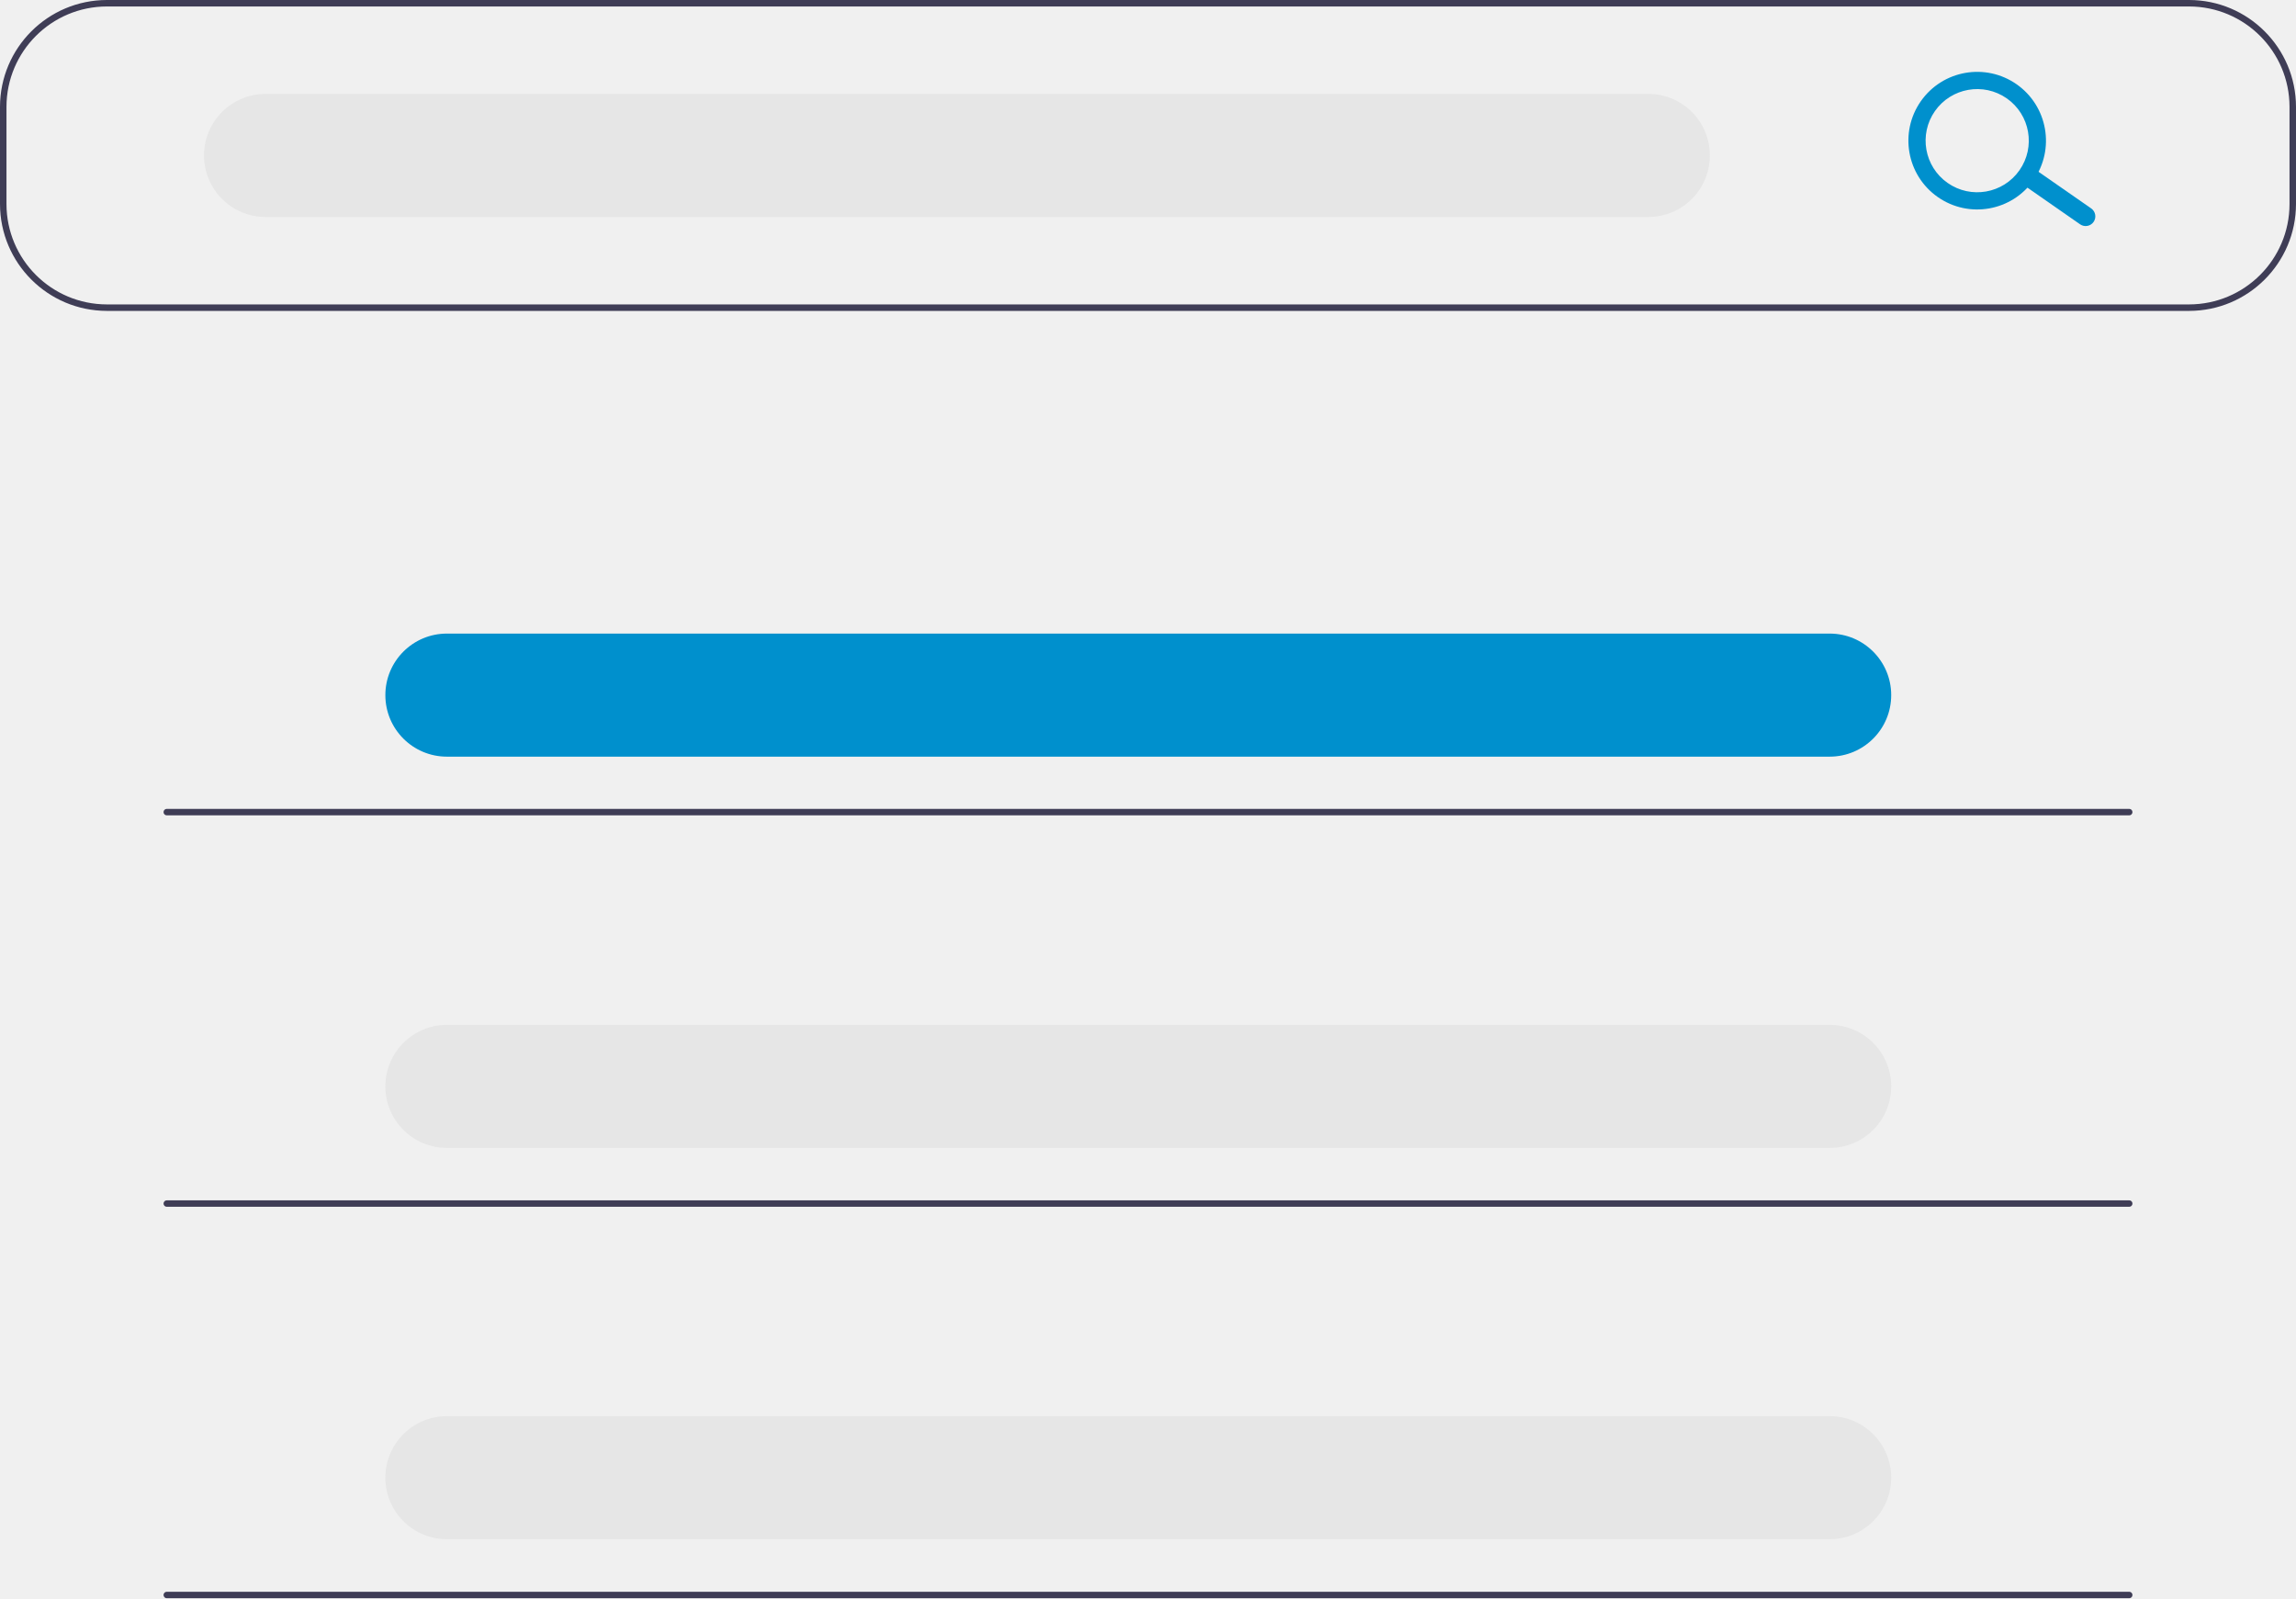
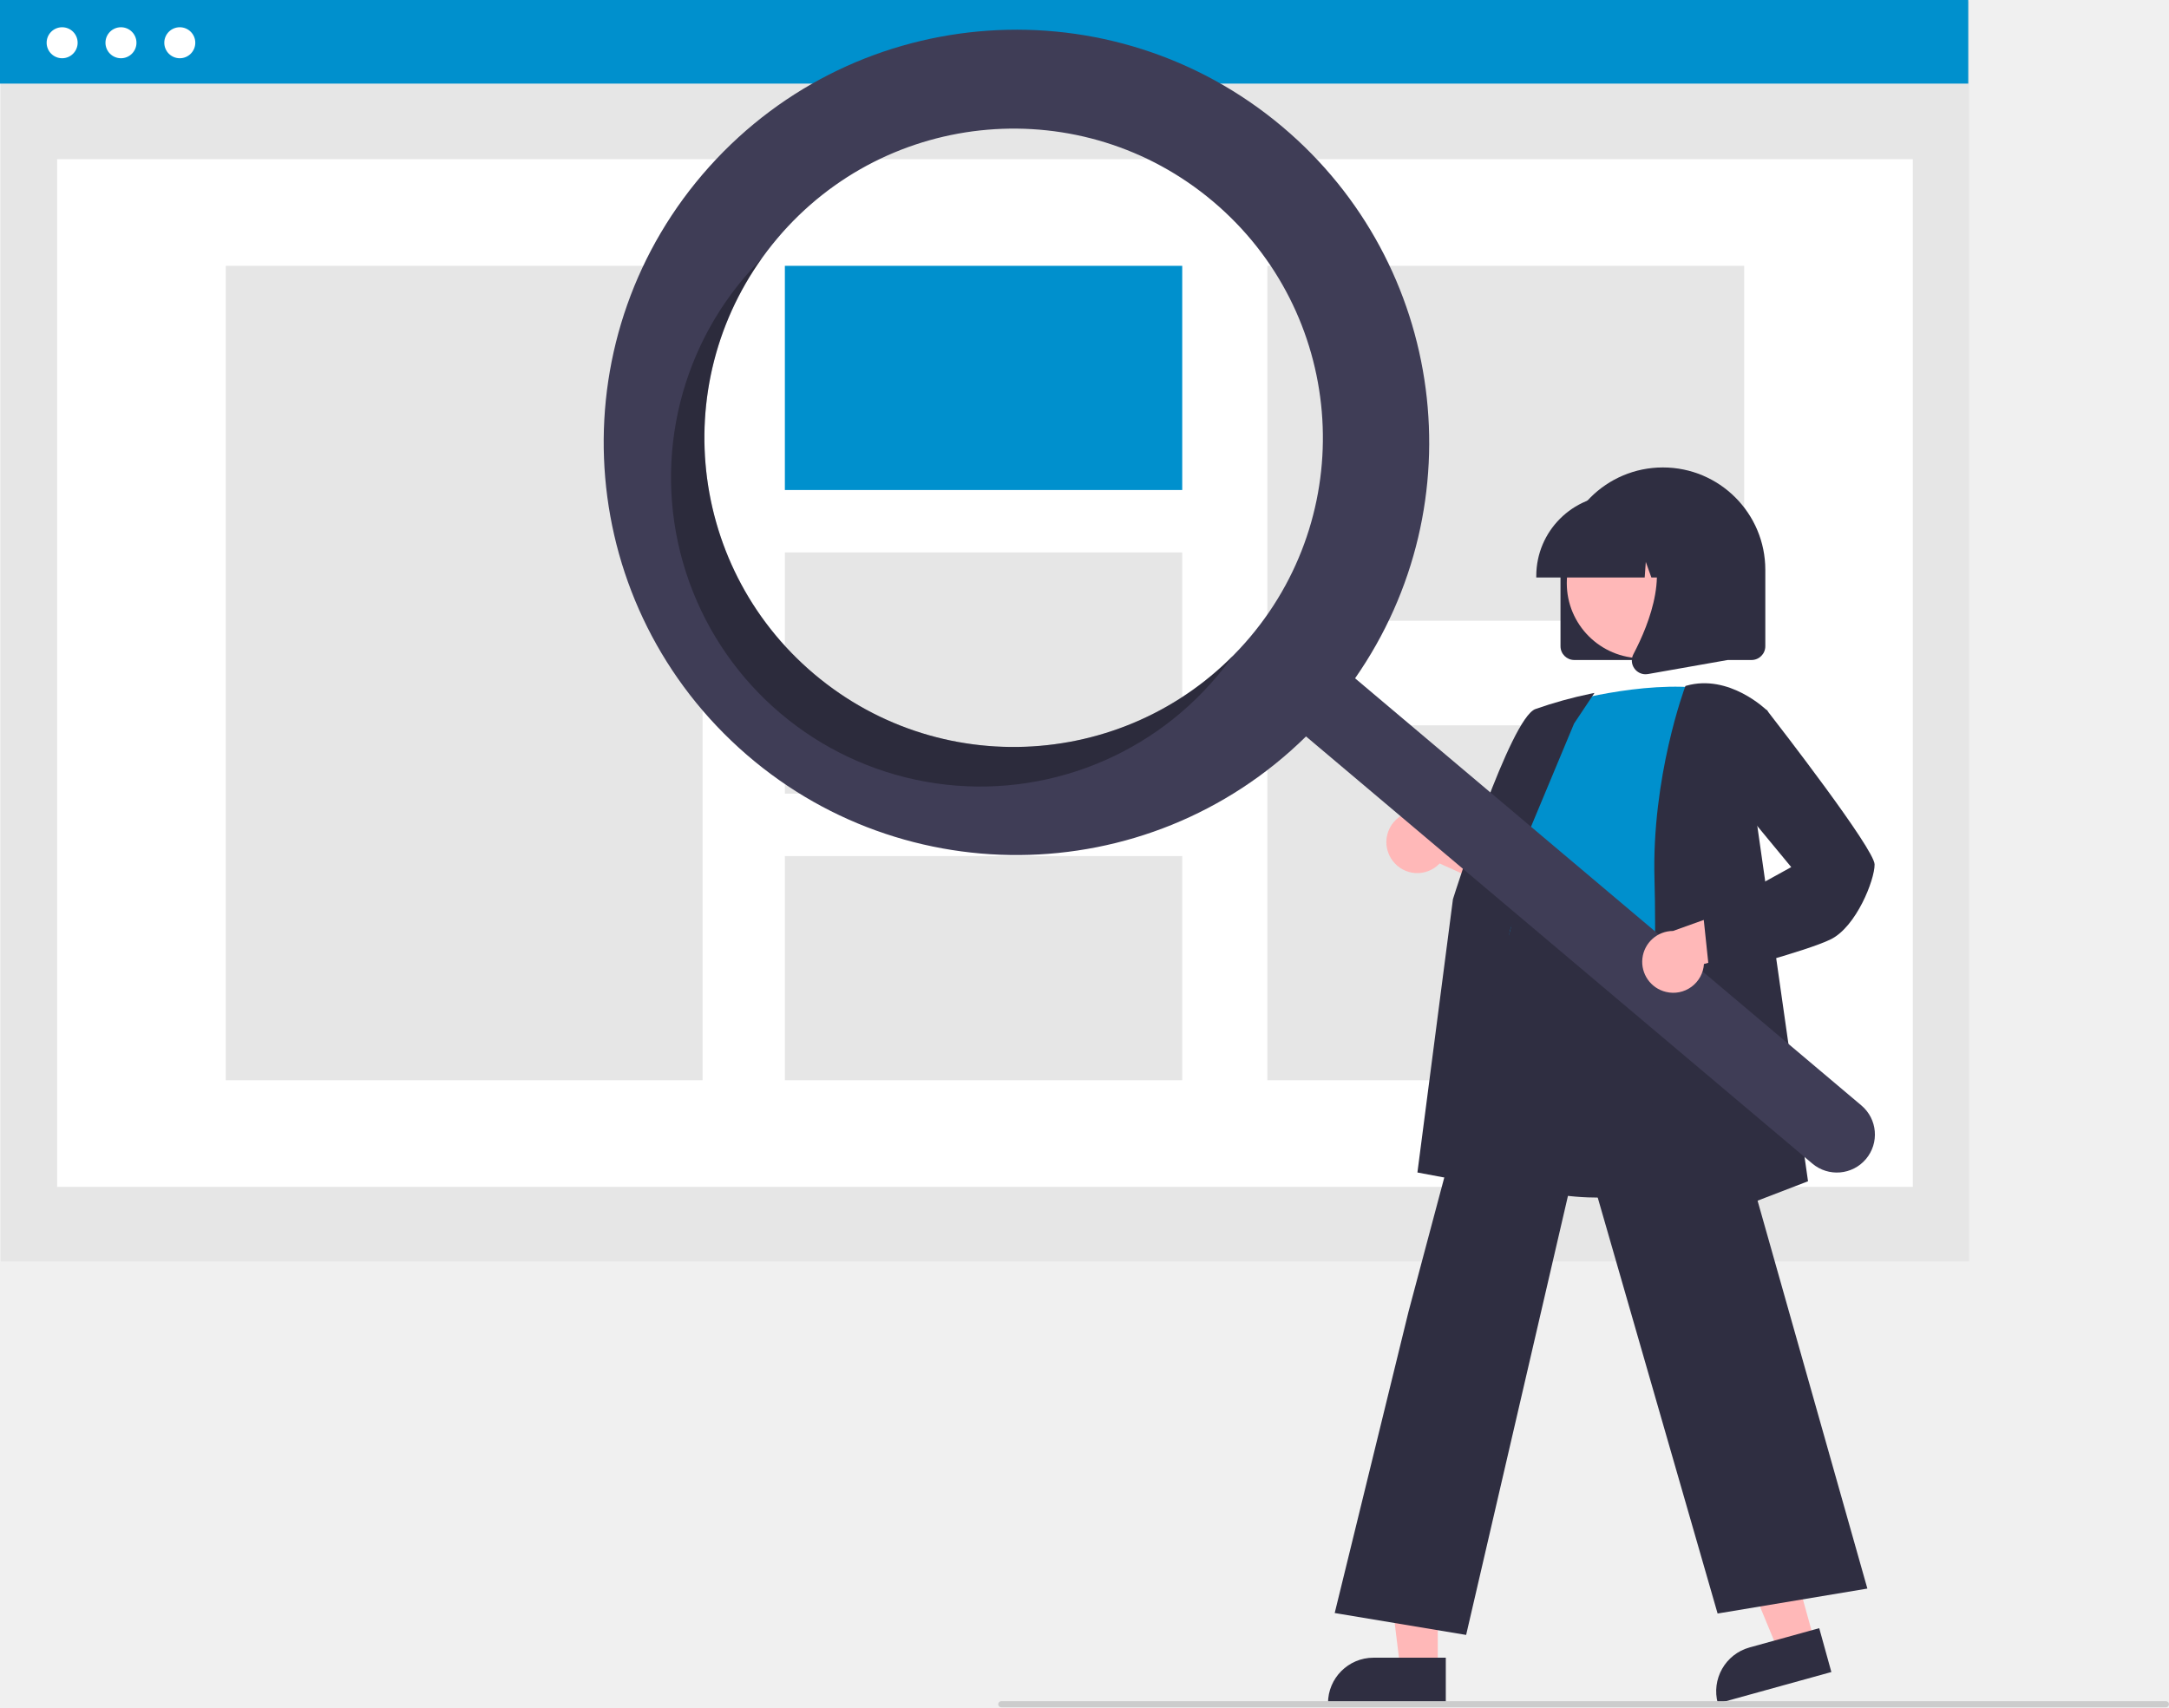
- <svg xmlns="http://www.w3.org/2000/svg" data-name="Layer 1" width="643" height="447.57" viewBox="0 0 643 447.57">
-   <path d="M891.623,313.021H308.48a29.962,29.962,0,0,1-29.928-29.928V255.885a29.962,29.962,0,0,1,29.928-29.928H891.623a29.962,29.962,0,0,1,29.928,29.928v27.207A29.962,29.962,0,0,1,891.623,313.021ZM308.48,227.771a28.146,28.146,0,0,0-28.114,28.114v27.207a28.146,28.146,0,0,0,28.114,28.114H891.623a28.146,28.146,0,0,0,28.114-28.114V255.885a28.146,28.146,0,0,0-28.114-28.114Z" transform="translate(-278.5516 -225.9571)" fill="#3f3d56" />
-   <rect x="57.135" y="26.3" width="421.714" height="34.463" rx="17.231" fill="#e6e6e6" />
-   <rect x="107.922" y="177.43" width="421.714" height="34.463" rx="17.231" fill="#0090cd" />
-   <rect x="107.922" y="287.004" width="421.714" height="34.463" rx="17.231" fill="#e6e6e6" />
-   <rect x="107.922" y="396.578" width="421.714" height="34.463" rx="17.231" fill="#e6e6e6" />
-   <path d="M864.864,288.104a2.714,2.714,0,0,1-3.78.667l-14.807-10.303a2.714,2.714,0,1,1,3.113-4.446l14.807,10.303A2.714,2.714,0,0,1,864.864,288.104Z" transform="translate(-278.5516 -225.9571)" fill="#0090cd" />
-   <path d="M848.054,276.399a19.267,19.267,0,1,1-4.732-26.833A19.289,19.289,0,0,1,848.054,276.399Zm-27.619-19.339a14.45,14.45,0,1,0,20.125-3.549A14.466,14.466,0,0,0,820.435,257.06Z" transform="translate(-278.5516 -225.9571)" fill="#0090cd" />
-   <path d="M874.846,454.289H325.257a.907.907,0,1,1,0-1.814H874.846a.907.907,0,1,1,0,1.814Z" transform="translate(-278.5516 -225.9571)" fill="#3f3d56" />
-   <path d="M874.846,563.909H325.257a.907.907,0,0,1,0-1.814H874.846a.907.907,0,0,1,0,1.814Z" transform="translate(-278.5516 -225.9571)" fill="#3f3d56" />
-   <path d="M874.846,673.527H325.257a.907.907,0,0,1,0-1.814H874.846a.907.907,0,1,1,0,1.814Z" transform="translate(-278.5516 -225.9571)" fill="#3f3d56" />
+ <svg xmlns="http://www.w3.org/2000/svg" data-name="Layer 1" width="709.533" height="558.594" viewBox="0 0 709.533 558.594">
+   <rect x="0.275" y="0.365" width="643.862" height="412.358" fill="#e6e6e6" />
+   <rect x="18.686" y="52.085" width="607.039" height="336.243" fill="#fff" />
+   <rect width="643.862" height="27.354" fill="#0090cd" />
+   <circle cx="20.327" cy="13.985" r="5.07" fill="#fff" />
+   <circle cx="39.571" cy="13.985" r="5.07" fill="#fff" />
+   <circle cx="58.814" cy="13.985" r="5.07" fill="#fff" />
+   <rect x="73.844" y="86.973" width="155.981" height="266.467" fill="#e6e6e6" />
+   <rect x="256.75" y="86.973" width="129.984" height="73.348" fill="#0090cd" />
+   <rect x="256.75" y="180.747" width="129.984" height="78.919" fill="#e6e6e6" />
+   <rect x="256.75" y="280.092" width="129.984" height="73.348" fill="#e6e6e6" />
+   <rect x="414.587" y="86.973" width="155.981" height="116.125" fill="#e6e6e6" />
+   <rect x="414.587" y="237.315" width="155.981" height="116.125" fill="#e6e6e6" />
+   <path d="M755.712,382.143v-25a33.5,33.5,0,1,1,67,0v25a4.505,4.505,0,0,1-4.5,4.5h-58A4.505,4.505,0,0,1,755.712,382.143Z" transform="translate(-245.2337 -170.7031)" fill="#2f2e41" />
+   <polygon points="593.514 536.786 581.698 540.056 563.462 496.038 580.901 491.212 593.514 536.786" fill="#ffb8b8" />
+   <path d="M819.385,708.282h23.644a0,0,0,0,1,0,0v14.887a0,0,0,0,1,0,0H804.498a0,0,0,0,1,0,0v0A14.887,14.887,0,0,1,819.385,708.282Z" transform="translate(-406.293 74.94457) rotate(-15.46951)" fill="#2f2e41" />
+   <polygon points="470.328 545.875 458.068 545.875 452.235 498.587 470.33 498.587 470.328 545.875" fill="#ffb8b8" />
+   <path d="M449.311,542.372h23.644a0,0,0,0,1,0,0v14.887a0,0,0,0,1,0,0H434.424a0,0,0,0,1,0,0v0A14.887,14.887,0,0,1,449.311,542.372Z" fill="#2f2e41" />
+   <path d="M700.778,452.301a10.056,10.056,0,0,0,15.392.917l32.59,14.658L745.796,449.545l-30.494-11.109a10.11,10.11,0,0,0-14.524,13.865Z" transform="translate(-245.2337 -170.7031)" fill="#ffb8b8" />
+   <path d="M768.492,562.539c-10.239,0-20.839-1.525-29.749-6.062a38.416,38.416,0,0,1-19.709-23.565c-4.642-14.699,1.211-29.14,6.871-43.105,3.508-8.654,6.821-16.827,7.68-24.884l.3-2.86c1.339-12.848,2.495-23.943,8.897-28.105,3.318-2.157,7.78-2.28,13.641-.377l55.045,17.881-2.024,104.49-.334.112C808.823,556.161,789.418,562.539,768.492,562.539Z" transform="translate(-245.2337 -170.7031)" fill="#2f2e41" />
+   <path d="M755.462,401.051s27-8,48-5c0,0-12,66-8,88s-69.5,8.5-54.5-12.5l5-25s-10-10-1-22Z" transform="translate(-245.2337 -170.7031)" fill="#0090cd" />
+   <path d="M742.182,560.558l-33.276-6.239,11.618-89.407c.781-2.496,18.778-59.143,26.952-62.208a139.517,139.517,0,0,1,18.166-5.047l1.184-.237-6.672,10.009-26.564,63.654Z" transform="translate(-245.2337 -170.7031)" fill="#2f2e41" />
+   <path d="M724.843,705.622l-42.995-7.166,24.128-98.524,35.903-134.737.354,2.393c.028.178,3.382,17.78,53.151,9.97l.438-.068.121.426,60.152,212.538-48.99,8.165L762.422,543.551Z" transform="translate(-245.2337 -170.7031)" fill="#2f2e41" />
+   <path d="M784.436,577.29l.027-.756c.03-.84,2.988-84.373,2-117.967-.991-33.709,9.922-62.901,10.032-63.192l.089-.234.241-.069c14.12-4.034,26.369,8.005,26.491,8.127l.172.172-4.021,33.176,17.216,120.642Z" transform="translate(-245.2337 -170.7031)" fill="#2f2e41" />
+   <circle cx="537.095" cy="190.797" r="24.561" fill="#ffb8b8" />
+   <path d="M747.787,359.143a26.53,26.53,0,0,1,26.5-26.5h5a26.53,26.53,0,0,1,26.5,26.5v.5H795.22l-3.604-10.092-.721,10.092h-5.461l-1.818-5.092-.364,5.092H747.787Z" transform="translate(-245.2337 -170.7031)" fill="#2f2e41" />
+   <path d="M779.911,389.454a4.433,4.433,0,0,1-.352-4.707c5.299-10.078,12.717-28.7,2.87-40.185l-.708-.825h28.587V386.658l-25.969,4.582a4.596,4.596,0,0,1-.796.07A4.482,4.482,0,0,1,779.911,389.454Z" transform="translate(-245.2337 -170.7031)" fill="#2f2e41" />
+   <path d="M664.814,212.249a135.02,135.02,0,1,0,7.655,199.403L838.087,551.4a12.442,12.442,0,0,0,16.066-19.003l-.018-.015L688.516,392.634A135.027,135.027,0,0,0,664.814,212.249ZM654.137,379.177a101.158,101.158,0,1,1-12.077-142.548l0,0A101.158,101.158,0,0,1,654.137,379.177Z" transform="translate(-245.2337 -170.7031)" fill="#3f3d56" />
+   <path d="M511.589,391.254a101.163,101.163,0,0,1-17.166-135.989q-2.901,2.922-5.609,6.12A101.158,101.158,0,1,0,643.438,391.856q2.702-3.202,5.089-6.559A101.163,101.163,0,0,1,511.589,391.254Z" transform="translate(-245.2337 -170.7031)" opacity="0.3" style="isolation:isolate" />
+   <path d="M790.214,495.239a10.056,10.056,0,0,0,12.424-9.133l34.433-9.557L823.074,464.346l-30.552,10.947A10.11,10.11,0,0,0,790.214,495.239Z" transform="translate(-245.2337 -170.7031)" fill="#ffb8b8" />
+   <path d="M804.526,490.18,802.43,470.274l28.762-15.869-18.752-22.7L815.5,406.205l7.62-3.266.237.305c3.593,4.62,35.105,45.281,35.105,50.307,0,5.163-6.029,20.323-14.276,24.447-7.956,3.978-37.831,11.709-39.099,12.037Z" transform="translate(-245.2337 -170.7031)" fill="#2f2e41" />
+   <path d="M953.766,729.297h-381a1,1,0,1,1,0-2h381a1,1,0,0,1,0,2Z" transform="translate(-245.2337 -170.7031)" fill="#ccc" />
</svg>
